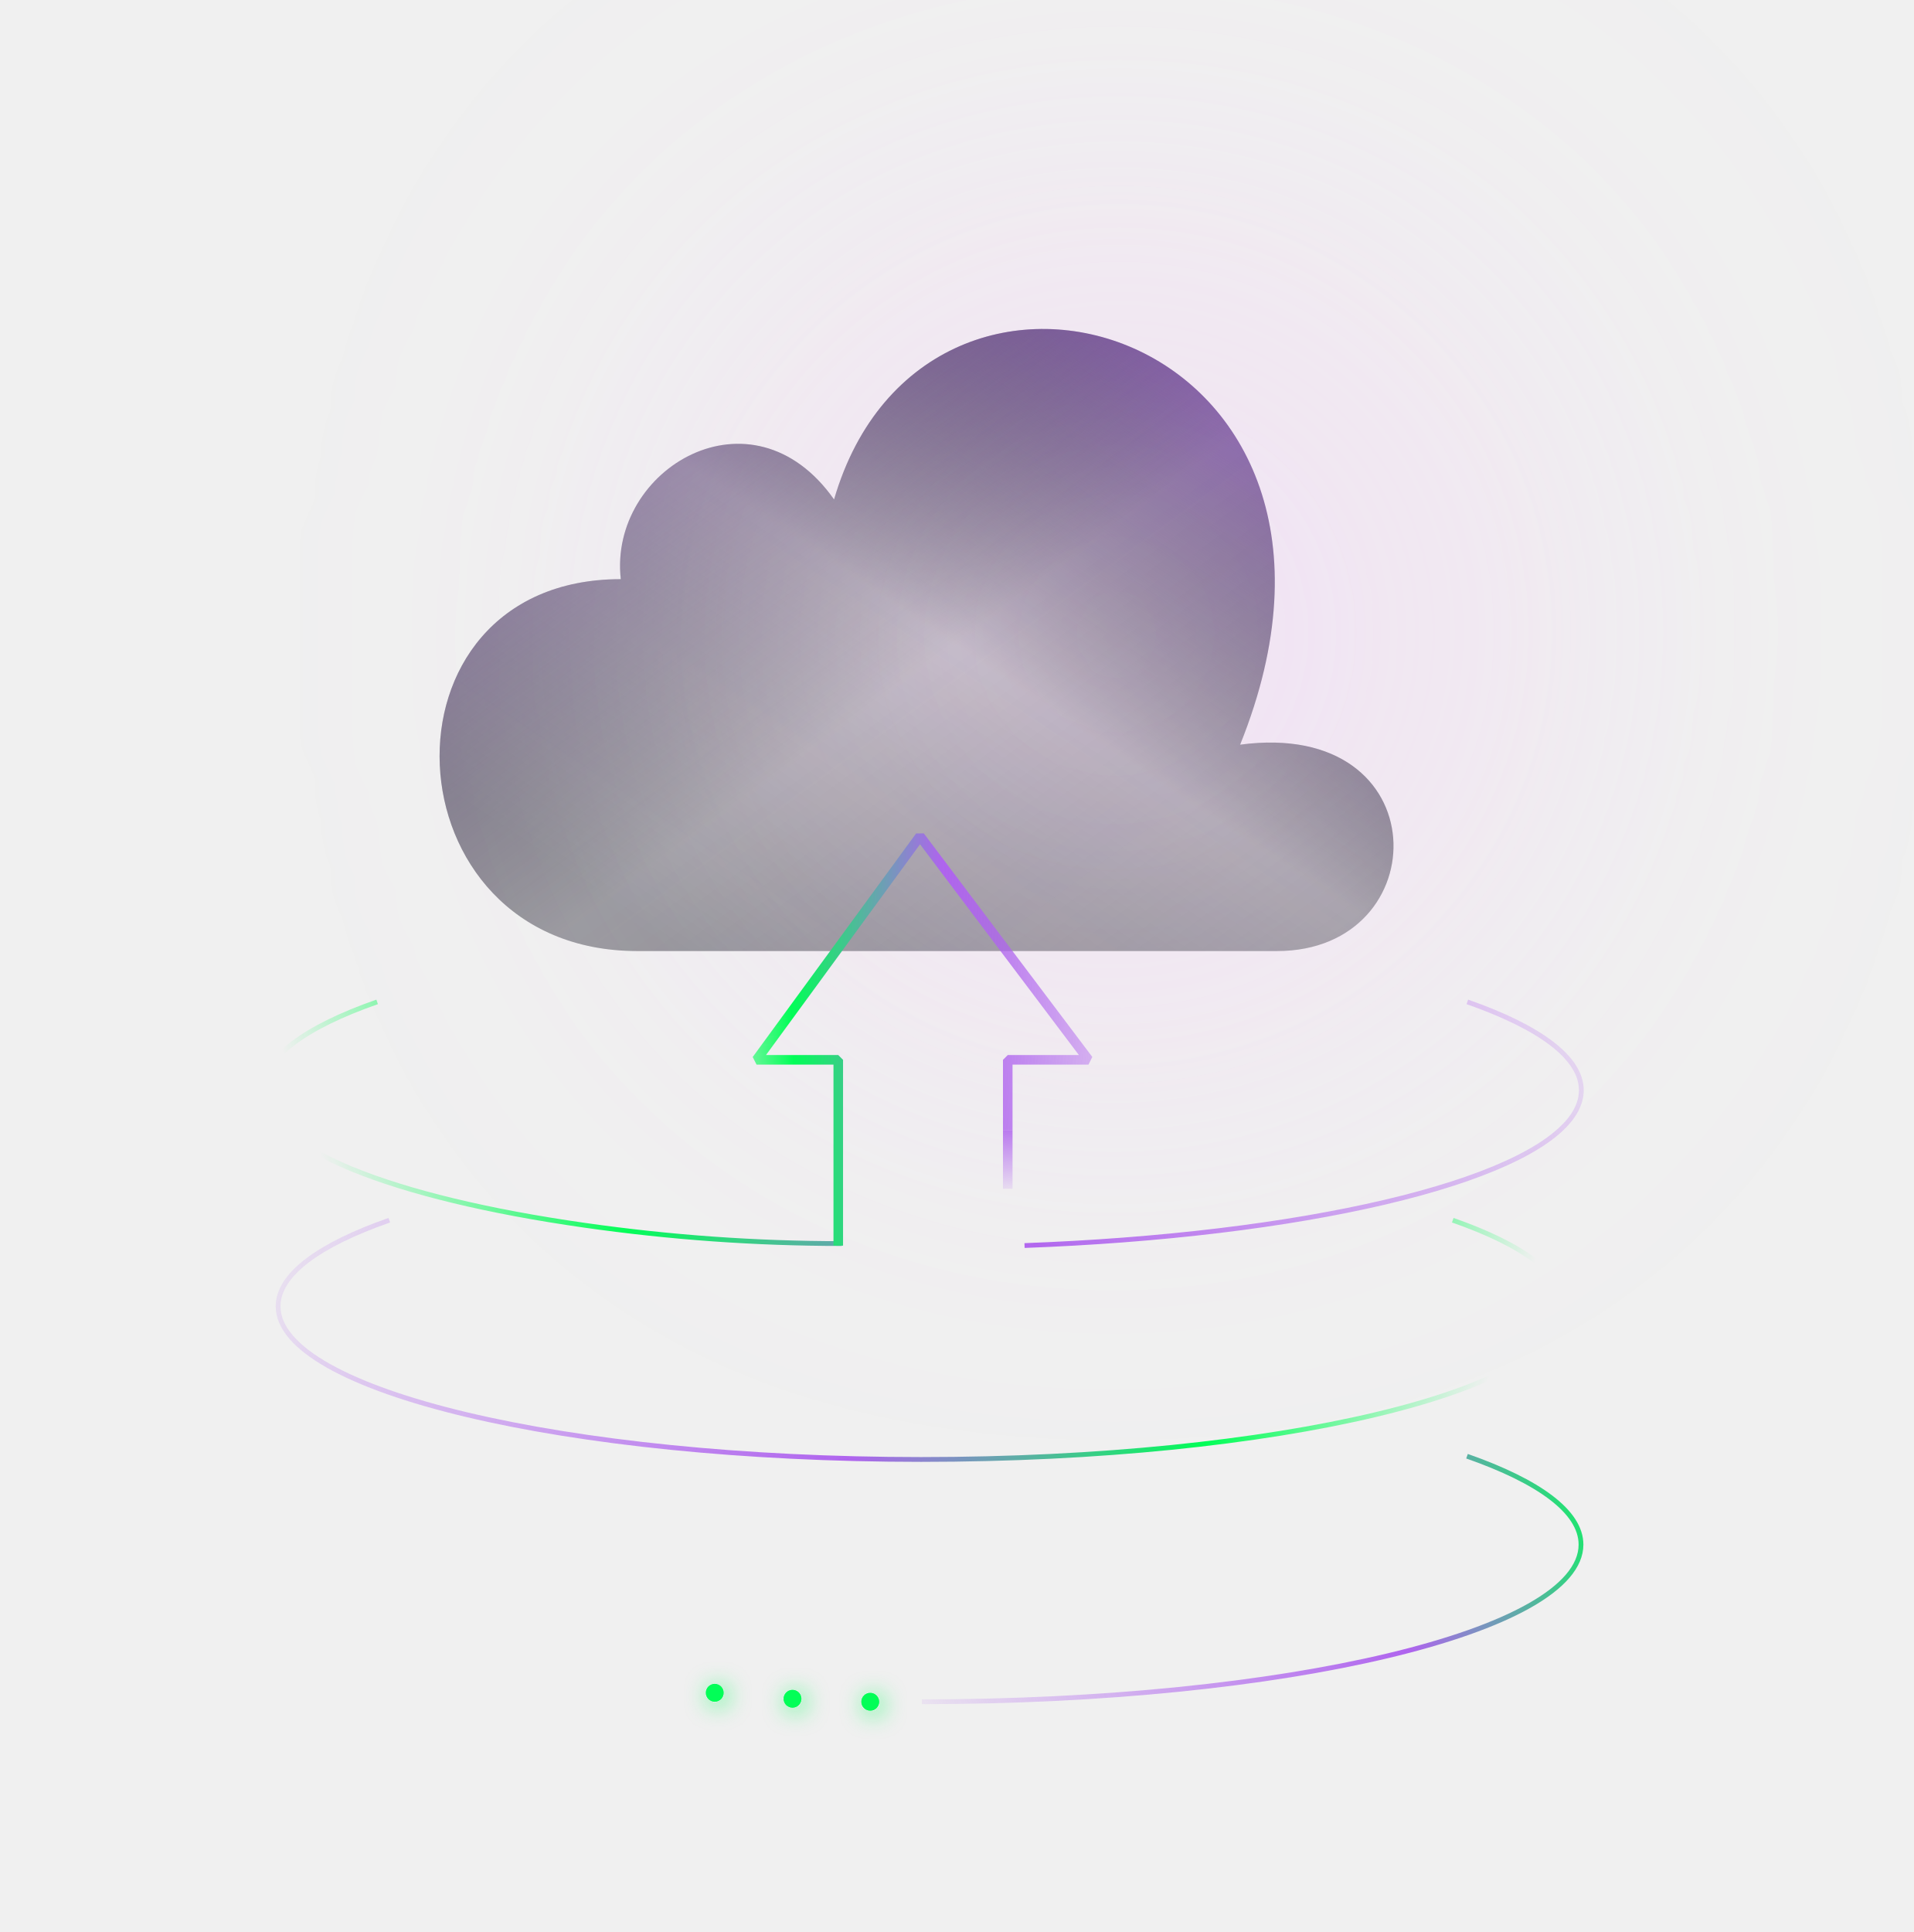
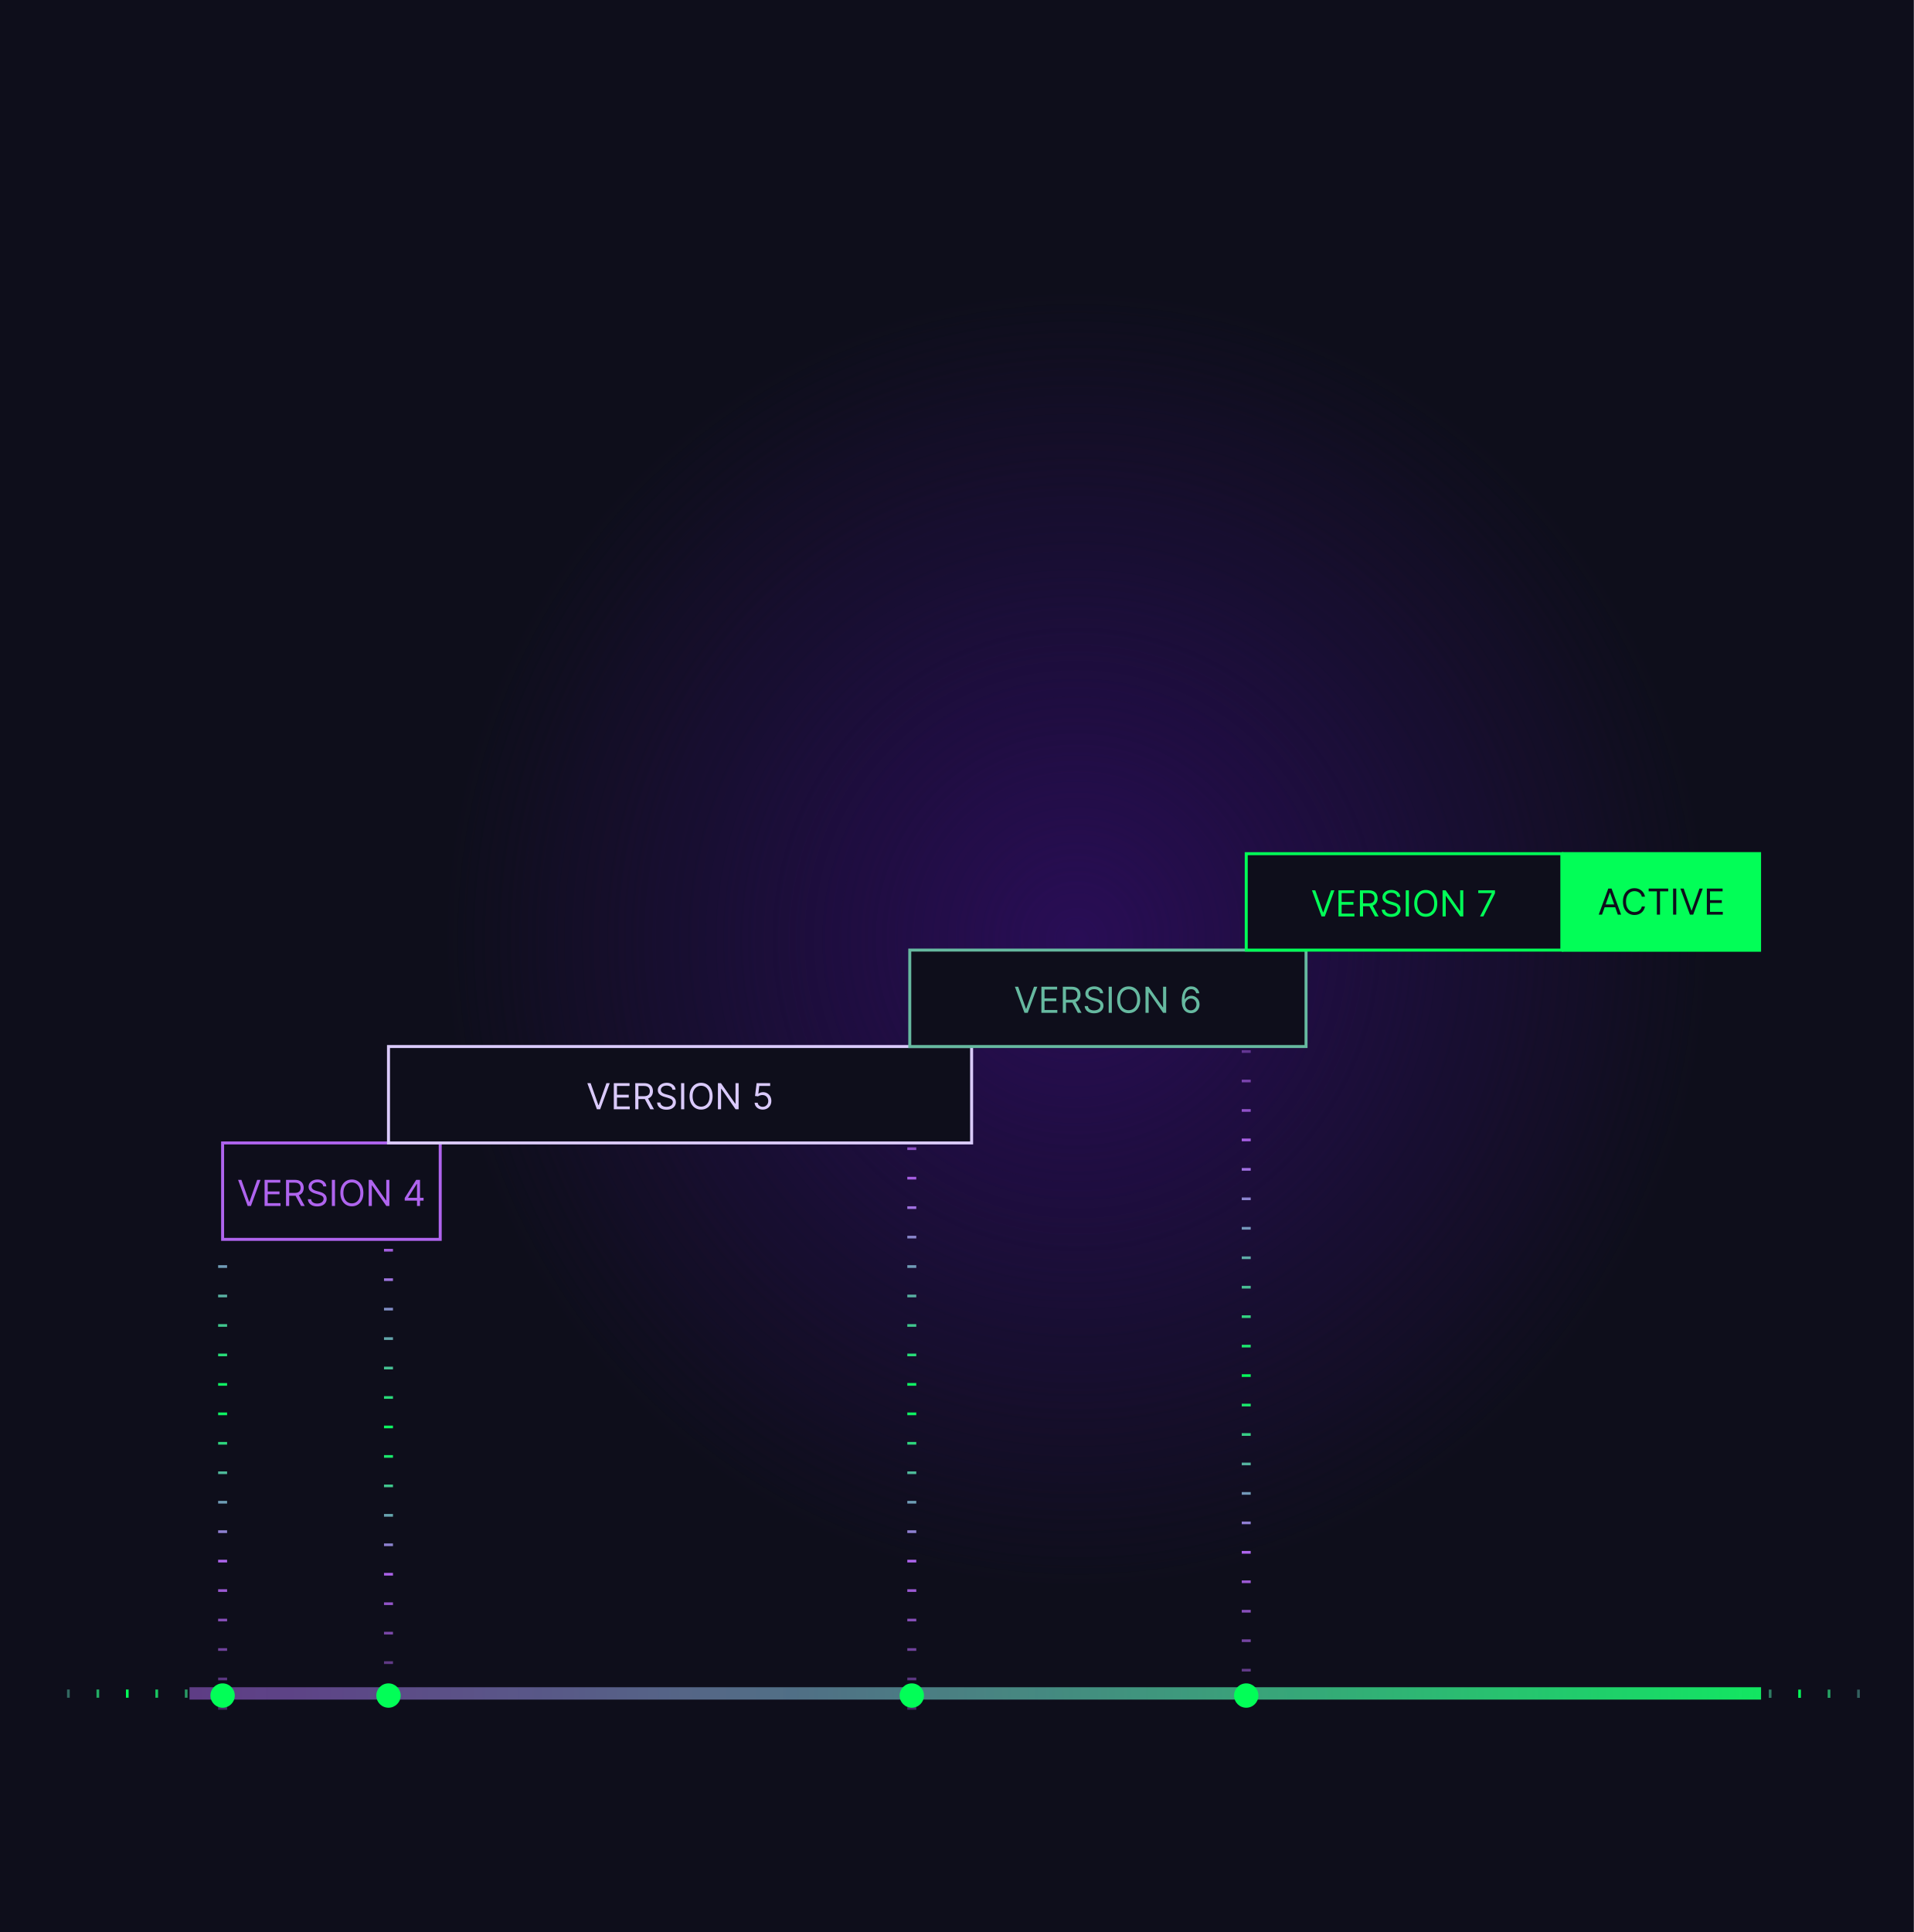
- <svg xmlns="http://www.w3.org/2000/svg" viewBox="0 0 640 646" fill="none">
-   <g clip-path="url(#clip0_590_3267)">
-     <path d="M130.18 408C106.716 416.205 93 426.117 93 436.793C93 465.074 189.259 488 308 488C426.741 488 523 465.074 523 436.793C523 426.117 509.284 416.205 485.82 408" stroke="url(#paint0_linear_590_3267)" stroke-width="1.6" stroke-linejoin="bevel" />
-     <path d="M126.115 335C102.061 343.42 88 353.593 88 364.549C88 383.733 131.114 400.517 195.5 409.691C224.077 413.764 252.667 415.809 281.5 415.809M490.696 335C514.749 343.42 528.81 353.593 528.81 364.549C528.81 387.994 464.418 407.854 375.5 414.622C364.866 415.431 353.882 416.053 342.615 416.472" stroke="url(#paint1_linear_590_3267)" stroke-width="1.6" stroke-linejoin="bevel" />
-     <path d="M308.291 569.015C430.017 569.015 528.696 545.487 528.696 516.463C528.696 505.507 514.635 495.334 490.581 486.914" stroke="url(#paint2_linear_590_3267)" stroke-width="1.6" stroke-linejoin="bevel" />
-     <g filter="url(#filter0_d_590_3267)">
-       <circle cx="291.018" cy="569.018" r="3.018" fill="#02FE57" />
-     </g>
-     <g filter="url(#filter1_d_590_3267)">
-       <circle cx="265.018" cy="568.018" r="3.018" fill="#02FE57" />
-     </g>
-     <g filter="url(#filter2_d_590_3267)">
-       <circle cx="239.018" cy="566.018" r="3.018" fill="#02FE57" />
-     </g>
-     <g style="mix-blend-mode:hard-light" opacity="0.3" filter="url(#filter3_f_590_3267)">
-       <path d="M280.1 302.371C229.896 252.442 230.95 171.6 282.454 121.805C333.959 72.01 416.41 72.119 466.614 122.047C516.818 171.976 515.764 252.818 464.26 302.613C412.755 352.408 330.304 352.299 280.1 302.371Z" fill="#AF64EE" />
-     </g>
-     <path d="M427.058 318C480.553 318 481.239 240.112 414.713 248.993C470.266 110.972 309.781 61.096 278.918 167.002C251.485 128.053 203.476 156.753 207.592 193.646C123.234 193.646 128.721 318 213.078 318H427.058Z" fill="url(#paint3_linear_590_3267)" />
-     <path d="M427.058 318C480.553 318 481.239 240.112 414.713 248.993C470.266 110.972 309.781 61.096 278.918 167.002C251.485 128.053 203.476 156.753 207.592 193.646C123.234 193.646 128.721 318 213.078 318H427.058Z" fill="url(#paint4_linear_590_3267)" />
-     <path d="M280.323 416.5V354.373H253L307.646 279.621L364 354.373H337V378" stroke="url(#paint5_linear_590_3267)" stroke-width="3.2" stroke-linejoin="bevel" />
-     <path d="M337 378L337 397.5" stroke="url(#paint6_linear_590_3267)" stroke-width="3.2" stroke-linejoin="bevel" />
+ <svg xmlns="http://www.w3.org/2000/svg" width="640" height="646" viewBox="0 0 640 646" fill="none">
+   <rect width="640" height="646" fill="#0E0E1B" />
+   <g style="mix-blend-mode:hard-light" opacity="0.3">
+     <path d="M360.001 530.19C477.637 530.19 573 433.46 573 314.138C573 194.815 477.637 98.085 360.001 98.085C242.366 98.085 147.003 194.815 147.003 314.138C147.003 433.46 242.366 530.19 360.001 530.19Z" fill="url(#paint0_radial_2603_15500)" />
  </g>
+   <path d="M72.567 566.297L18.055 566.297" stroke="url(#paint1_linear_2603_15500)" stroke-width="2.757" stroke-miterlimit="10" stroke-linejoin="round" stroke-dasharray="0.9 8.95" />
+   <path d="M621.945 566.326L576.338 566.326" stroke="url(#paint2_linear_2603_15500)" stroke-width="2.757" stroke-miterlimit="10" stroke-linejoin="round" stroke-dasharray="0.9 8.95" />
+   <path d="M588.915 318.234L522.296 318.234L522.296 284.922L588.915 284.922L588.915 318.234Z" fill="#02FE57" />
+   <path d="M535.727 305.829H534.619L537.824 297.101H538.915L542.119 305.829H541.011L538.403 298.482H538.335L535.727 305.829ZM536.136 302.42H540.602V303.357H536.136V302.42ZM550.091 299.829H549.034C548.972 299.525 548.863 299.258 548.706 299.027C548.553 298.797 548.365 298.604 548.144 298.448C547.925 298.289 547.682 298.17 547.415 298.09C547.148 298.01 546.87 297.971 546.58 297.971C546.052 297.971 545.573 298.104 545.144 298.371C544.718 298.638 544.378 299.032 544.125 299.552C543.875 300.072 543.75 300.709 543.75 301.465C543.75 302.221 543.875 302.858 544.125 303.378C544.378 303.898 544.718 304.292 545.144 304.559C545.573 304.826 546.052 304.959 546.58 304.959C546.87 304.959 547.148 304.92 547.415 304.84C547.682 304.76 547.925 304.643 548.144 304.486C548.365 304.327 548.553 304.133 548.706 303.902C548.863 303.67 548.972 303.402 549.034 303.101H550.091C550.012 303.547 549.867 303.947 549.657 304.299C549.446 304.651 549.185 304.951 548.873 305.198C548.56 305.442 548.209 305.628 547.82 305.756C547.434 305.884 547.02 305.948 546.58 305.948C545.836 305.948 545.174 305.766 544.594 305.402C544.015 305.039 543.559 304.522 543.226 303.851C542.894 303.181 542.728 302.385 542.728 301.465C542.728 300.545 542.894 299.749 543.226 299.079C543.559 298.408 544.015 297.891 544.594 297.527C545.174 297.164 545.836 296.982 546.58 296.982C547.02 296.982 547.434 297.046 547.82 297.174C548.209 297.302 548.56 297.489 548.873 297.736C549.185 297.981 549.446 298.279 549.657 298.631C549.867 298.981 550.012 299.38 550.091 299.829ZM551.322 298.039V297.101H557.867V298.039H555.123V305.829H554.066V298.039H551.322ZM560.555 297.101V305.829H559.498V297.101H560.555ZM563.032 297.101L565.623 304.448H565.725L568.316 297.101H569.424L566.219 305.829H565.129L561.924 297.101H563.032ZM570.783 305.829V297.101H576.05V298.039H571.84V300.988H575.778V301.925H571.84V304.891H576.119V305.829H570.783Z" fill="#0E0E1B" />
+   <path d="M63.367 566.23L588.915 566.231" stroke="url(#paint3_linear_2603_15500)" stroke-width="4.135" />
+   <path d="M416.751 568.75L416.751 317.014" stroke="url(#paint4_linear_2603_15500)" stroke-width="3" stroke-miterlimit="10" stroke-linejoin="round" stroke-dasharray="0.9 8.95" />
+   <path d="M304.91 571.691L304.91 349.923" stroke="url(#paint5_linear_2603_15500)" stroke-width="3" stroke-miterlimit="10" stroke-linejoin="round" stroke-dasharray="0.9 8.95" />
+   <path d="M129.915 566.229L129.915 382.164" stroke="url(#paint6_linear_2603_15500)" stroke-width="3" stroke-miterlimit="10" stroke-linejoin="round" stroke-dasharray="0.9 8.95" />
+   <path d="M74.442 571.692L74.442 415.935" stroke="url(#paint7_linear_2603_15500)" stroke-width="3" stroke-miterlimit="10" stroke-linejoin="round" stroke-dasharray="0.9 8.95" />
+   <path d="M147.212 414.405L74.442 414.405L74.442 382.164L147.212 382.164L147.212 414.405Z" fill="#0E0E1B" stroke="#AF64EE" />
+   <path d="M80.724 394.506L83.315 401.852H83.418L86.008 394.506H87.117L83.912 403.233H82.821L79.617 394.506H80.724ZM88.476 403.233V394.506H93.743V395.443H89.533V398.392H93.47V399.33H89.533V402.295H93.811V403.233H88.476ZM95.648 403.233V394.506H98.597C99.278 394.506 99.838 394.622 100.276 394.855C100.713 395.085 101.037 395.402 101.247 395.805C101.457 396.209 101.563 396.668 101.563 397.182C101.563 397.696 101.457 398.152 101.247 398.55C101.037 398.947 100.714 399.26 100.28 399.487C99.845 399.712 99.29 399.824 98.614 399.824H96.227V398.869H98.579C99.046 398.869 99.421 398.801 99.704 398.665C99.992 398.528 100.199 398.335 100.327 398.085C100.457 397.832 100.523 397.531 100.523 397.182C100.523 396.832 100.457 396.527 100.327 396.266C100.196 396.004 99.987 395.803 99.7 395.66C99.413 395.516 99.034 395.443 98.562 395.443H96.704V403.233H95.648ZM99.756 399.312L101.903 403.233H100.676L98.562 399.312H99.756ZM108.096 396.687C108.045 396.256 107.838 395.92 107.474 395.682C107.11 395.443 106.664 395.324 106.136 395.324C105.75 395.324 105.412 395.386 105.122 395.511C104.835 395.636 104.61 395.808 104.449 396.027C104.289 396.246 104.21 396.494 104.21 396.773C104.21 397.006 104.265 397.206 104.376 397.374C104.49 397.538 104.635 397.676 104.811 397.787C104.987 397.895 105.172 397.984 105.365 398.055C105.558 398.124 105.735 398.179 105.897 398.222L106.784 398.46C107.011 398.52 107.264 398.602 107.542 398.707C107.824 398.812 108.092 398.956 108.348 399.138C108.606 399.317 108.819 399.547 108.987 399.828C109.154 400.109 109.238 400.455 109.238 400.864C109.238 401.335 109.115 401.761 108.868 402.142C108.623 402.523 108.265 402.825 107.794 403.05C107.325 403.274 106.755 403.386 106.085 403.386C105.46 403.386 104.919 403.285 104.461 403.084C104.007 402.882 103.649 402.601 103.387 402.24C103.129 401.879 102.983 401.46 102.949 400.983H104.039C104.068 401.312 104.179 401.585 104.372 401.801C104.568 402.014 104.815 402.173 105.113 402.278C105.414 402.381 105.738 402.432 106.085 402.432C106.488 402.432 106.851 402.366 107.172 402.236C107.493 402.102 107.747 401.918 107.934 401.682C108.122 401.443 108.216 401.165 108.216 400.847C108.216 400.557 108.135 400.321 107.973 400.139C107.811 399.957 107.598 399.81 107.333 399.696C107.069 399.582 106.784 399.483 106.477 399.398L105.403 399.091C104.721 398.895 104.181 398.615 103.784 398.251C103.386 397.888 103.187 397.412 103.187 396.824C103.187 396.335 103.319 395.909 103.583 395.545C103.85 395.179 104.208 394.895 104.657 394.693C105.109 394.489 105.613 394.386 106.17 394.386C106.733 394.386 107.233 394.487 107.67 394.689C108.108 394.888 108.454 395.16 108.71 395.507C108.968 395.854 109.105 396.247 109.119 396.687H108.096ZM112.033 394.506V403.233H110.976V394.506H112.033ZM121.515 398.869C121.515 399.79 121.349 400.585 121.017 401.256C120.684 401.926 120.228 402.443 119.649 402.807C119.069 403.17 118.407 403.352 117.663 403.352C116.919 403.352 116.257 403.17 115.677 402.807C115.098 402.443 114.642 401.926 114.309 401.256C113.977 400.585 113.811 399.79 113.811 398.869C113.811 397.949 113.977 397.153 114.309 396.483C114.642 395.812 115.098 395.295 115.677 394.932C116.257 394.568 116.919 394.386 117.663 394.386C118.407 394.386 119.069 394.568 119.649 394.932C120.228 395.295 120.684 395.812 121.017 396.483C121.349 397.153 121.515 397.949 121.515 398.869ZM120.493 398.869C120.493 398.114 120.366 397.476 120.113 396.956C119.863 396.436 119.524 396.043 119.095 395.776C118.669 395.508 118.191 395.375 117.663 395.375C117.135 395.375 116.656 395.508 116.227 395.776C115.801 396.043 115.461 396.436 115.208 396.956C114.958 397.476 114.833 398.114 114.833 398.869C114.833 399.625 114.958 400.263 115.208 400.783C115.461 401.303 115.801 401.696 116.227 401.963C116.656 402.23 117.135 402.364 117.663 402.364C118.191 402.364 118.669 402.23 119.095 401.963C119.524 401.696 119.863 401.303 120.113 400.783C120.366 400.263 120.493 399.625 120.493 398.869ZM130.213 394.506V403.233H129.19L124.434 396.381H124.349V403.233H123.292V394.506H124.315L129.088 401.375H129.173V394.506H130.213ZM135.344 401.443V400.574L139.18 394.506H139.81V395.852H139.384L136.487 400.437V400.506H141.651V401.443H135.344ZM139.452 403.233V401.179V400.774V394.506H140.458V403.233H139.452Z" fill="#AF64EE" />
+   <circle cx="416.751" cy="566.939" r="4.072" fill="#02FE57" />
+   <circle cx="129.915" cy="566.94" r="4.072" fill="#02FE57" />
+   <circle cx="304.91" cy="566.939" r="4.072" fill="#02FE57" />
+   <circle cx="74.443" cy="566.94" r="4.072" fill="#02FE57" />
+   <path d="M324.915 382.165L129.915 382.165L129.915 349.924L324.915 349.924L324.915 382.165Z" fill="#0E0E1B" stroke="#DACAFC" />
+   <path d="M197.512 362.172L200.102 369.518H200.205L202.796 362.172H203.904L200.699 370.899H199.608L196.404 362.172H197.512ZM205.263 370.899V362.172H210.53V363.109H206.32V366.058H210.257V366.996H206.32V369.962H210.598V370.899H205.263ZM212.435 370.899V362.172H215.384C216.065 362.172 216.625 362.288 217.063 362.521C217.5 362.751 217.824 363.068 218.034 363.472C218.244 363.875 218.35 364.334 218.35 364.848C218.35 365.362 218.244 365.818 218.034 366.216C217.824 366.614 217.502 366.926 217.067 367.153C216.632 367.378 216.077 367.49 215.401 367.49H213.014V366.536H215.367C215.833 366.536 216.208 366.467 216.492 366.331C216.779 366.195 216.986 366.001 217.114 365.751C217.244 365.499 217.31 365.197 217.31 364.848C217.31 364.499 217.244 364.193 217.114 363.932C216.983 363.67 216.774 363.469 216.487 363.327C216.2 363.182 215.821 363.109 215.35 363.109H213.492V370.899H212.435ZM216.543 366.979L218.69 370.899H217.463L215.35 366.979H216.543ZM224.883 364.354C224.832 363.922 224.625 363.587 224.261 363.348C223.898 363.109 223.451 362.99 222.923 362.99C222.537 362.99 222.199 363.053 221.909 363.178C221.622 363.303 221.398 363.474 221.236 363.693C221.076 363.912 220.997 364.161 220.997 364.439C220.997 364.672 221.052 364.872 221.163 365.04C221.277 365.205 221.422 365.342 221.598 365.453C221.774 365.561 221.959 365.651 222.152 365.722C222.345 365.79 222.523 365.845 222.684 365.888L223.571 366.126C223.798 366.186 224.051 366.268 224.329 366.374C224.611 366.479 224.879 366.622 225.135 366.804C225.393 366.983 225.606 367.213 225.774 367.494C225.942 367.776 226.025 368.121 226.025 368.53C226.025 369.001 225.902 369.428 225.655 369.808C225.41 370.189 225.052 370.491 224.581 370.716C224.112 370.94 223.542 371.053 222.872 371.053C222.247 371.053 221.706 370.952 221.248 370.75C220.794 370.548 220.436 370.267 220.175 369.906C219.916 369.545 219.77 369.126 219.736 368.649H220.826C220.855 368.979 220.966 369.251 221.159 369.467C221.355 369.68 221.602 369.84 221.9 369.945C222.201 370.047 222.525 370.098 222.872 370.098C223.275 370.098 223.638 370.033 223.959 369.902C224.28 369.768 224.534 369.584 224.721 369.348C224.909 369.109 225.003 368.831 225.003 368.513C225.003 368.223 224.922 367.987 224.76 367.805C224.598 367.624 224.385 367.476 224.121 367.362C223.856 367.249 223.571 367.149 223.264 367.064L222.19 366.757C221.508 366.561 220.969 366.281 220.571 365.918C220.173 365.554 219.974 365.078 219.974 364.49C219.974 364.001 220.106 363.575 220.371 363.212C220.638 362.845 220.996 362.561 221.444 362.359C221.896 362.155 222.4 362.053 222.957 362.053C223.52 362.053 224.02 362.153 224.457 362.355C224.895 362.554 225.241 362.827 225.497 363.173C225.755 363.52 225.892 363.913 225.906 364.354H224.883ZM228.82 362.172V370.899H227.763V362.172H228.82ZM238.302 366.536C238.302 367.456 238.136 368.251 237.804 368.922C237.471 369.592 237.015 370.109 236.436 370.473C235.856 370.837 235.194 371.018 234.45 371.018C233.706 371.018 233.044 370.837 232.464 370.473C231.885 370.109 231.429 369.592 231.096 368.922C230.764 368.251 230.598 367.456 230.598 366.536C230.598 365.615 230.764 364.82 231.096 364.149C231.429 363.479 231.885 362.962 232.464 362.598C233.044 362.234 233.706 362.053 234.45 362.053C235.194 362.053 235.856 362.234 236.436 362.598C237.015 362.962 237.471 363.479 237.804 364.149C238.136 364.82 238.302 365.615 238.302 366.536ZM237.28 366.536C237.28 365.78 237.153 365.142 236.9 364.622C236.65 364.102 236.311 363.709 235.882 363.442C235.456 363.175 234.978 363.041 234.45 363.041C233.922 363.041 233.443 363.175 233.014 363.442C232.588 363.709 232.248 364.102 231.996 364.622C231.746 365.142 231.621 365.78 231.621 366.536C231.621 367.291 231.746 367.929 231.996 368.449C232.248 368.969 232.588 369.362 233.014 369.629C233.443 369.896 233.922 370.03 234.45 370.03C234.978 370.03 235.456 369.896 235.882 369.629C236.311 369.362 236.65 368.969 236.9 368.449C237.153 367.929 237.28 367.291 237.28 366.536ZM247 362.172V370.899H245.977L241.221 364.047H241.136V370.899H240.079V362.172H241.102L245.875 369.041H245.96V362.172H247ZM255.063 371.018C254.563 371.018 254.113 370.919 253.713 370.72C253.312 370.521 252.991 370.249 252.749 369.902C252.508 369.555 252.376 369.161 252.353 368.717H253.376C253.416 369.112 253.595 369.439 253.913 369.697C254.234 369.953 254.617 370.081 255.063 370.081C255.421 370.081 255.739 369.997 256.018 369.83C256.299 369.662 256.519 369.432 256.678 369.139C256.84 368.844 256.921 368.51 256.921 368.138C256.921 367.757 256.838 367.418 256.67 367.119C256.505 366.818 256.278 366.581 255.988 366.408C255.698 366.234 255.367 366.146 254.995 366.143C254.728 366.141 254.454 366.182 254.173 366.267C253.891 366.349 253.66 366.456 253.478 366.587L252.489 366.467L253.018 362.172H257.552V363.109H253.904L253.597 365.683H253.649C253.828 365.541 254.052 365.423 254.322 365.33C254.592 365.236 254.873 365.189 255.166 365.189C255.7 365.189 256.176 365.317 256.593 365.572C257.014 365.825 257.343 366.172 257.582 366.612C257.823 367.053 257.944 367.555 257.944 368.121C257.944 368.678 257.819 369.175 257.569 369.612C257.322 370.047 256.981 370.391 256.546 370.643C256.112 370.893 255.617 371.018 255.063 371.018Z" fill="#DACAFC" />
+   <path d="M436.751 349.923L304.234 349.923L304.235 317.682L436.751 317.682L436.751 349.923Z" fill="#0E0E1B" stroke="#66B9A0" />
+   <path d="M340.496 329.93L343.087 337.276H343.189L345.78 329.93H346.888L343.683 338.657H342.592L339.388 329.93H340.496ZM348.247 338.657V329.93H353.514V330.867H349.304V333.816H353.241V334.754H349.304V337.719H353.582V338.657H348.247ZM355.419 338.657V329.93H358.368C359.05 329.93 359.609 330.046 360.047 330.279C360.484 330.509 360.808 330.826 361.018 331.229C361.229 331.633 361.334 332.092 361.334 332.606C361.334 333.12 361.229 333.576 361.018 333.974C360.808 334.371 360.486 334.684 360.051 334.911C359.616 335.136 359.061 335.248 358.385 335.248H355.999V334.293H358.351C358.817 334.293 359.192 334.225 359.476 334.089C359.763 333.952 359.97 333.759 360.098 333.509C360.229 333.256 360.294 332.955 360.294 332.606C360.294 332.256 360.229 331.951 360.098 331.69C359.967 331.428 359.759 331.227 359.472 331.085C359.185 330.94 358.805 330.867 358.334 330.867H356.476V338.657H355.419ZM359.527 334.737L361.675 338.657H360.447L358.334 334.737H359.527ZM367.868 332.112C367.816 331.68 367.609 331.344 367.245 331.106C366.882 330.867 366.436 330.748 365.907 330.748C365.521 330.748 365.183 330.81 364.893 330.935C364.606 331.06 364.382 331.232 364.22 331.451C364.061 331.67 363.981 331.918 363.981 332.197C363.981 332.43 364.037 332.63 364.147 332.798C364.261 332.962 364.406 333.1 364.582 333.211C364.758 333.319 364.943 333.408 365.136 333.479C365.329 333.548 365.507 333.603 365.669 333.646L366.555 333.884C366.782 333.944 367.035 334.026 367.314 334.131C367.595 334.237 367.863 334.38 368.119 334.562C368.377 334.741 368.591 334.971 368.758 335.252C368.926 335.533 369.01 335.879 369.01 336.288C369.01 336.759 368.886 337.185 368.639 337.566C368.395 337.947 368.037 338.249 367.565 338.474C367.096 338.698 366.527 338.81 365.856 338.81C365.231 338.81 364.69 338.71 364.233 338.508C363.778 338.306 363.42 338.025 363.159 337.664C362.9 337.303 362.754 336.884 362.72 336.407H363.811C363.839 336.737 363.95 337.009 364.143 337.225C364.339 337.438 364.586 337.597 364.885 337.702C365.186 337.805 365.51 337.856 365.856 337.856C366.26 337.856 366.622 337.791 366.943 337.66C367.264 337.526 367.518 337.342 367.706 337.106C367.893 336.867 367.987 336.589 367.987 336.271C367.987 335.981 367.906 335.745 367.744 335.563C367.582 335.381 367.369 335.234 367.105 335.12C366.841 335.006 366.555 334.907 366.248 334.822L365.174 334.515C364.493 334.319 363.953 334.039 363.555 333.675C363.157 333.312 362.958 332.836 362.958 332.248C362.958 331.759 363.091 331.333 363.355 330.969C363.622 330.603 363.98 330.319 364.429 330.117C364.88 329.913 365.385 329.81 365.941 329.81C366.504 329.81 367.004 329.911 367.441 330.113C367.879 330.312 368.225 330.585 368.481 330.931C368.74 331.278 368.876 331.671 368.89 332.112H367.868ZM371.804 329.93V338.657H370.747V329.93H371.804ZM381.287 334.293C381.287 335.214 381.12 336.009 380.788 336.68C380.456 337.35 380 337.867 379.42 338.231C378.841 338.594 378.179 338.776 377.434 338.776C376.69 338.776 376.028 338.594 375.449 338.231C374.869 337.867 374.413 337.35 374.081 336.68C373.748 336.009 373.582 335.214 373.582 334.293C373.582 333.373 373.748 332.577 374.081 331.907C374.413 331.237 374.869 330.719 375.449 330.356C376.028 329.992 376.69 329.81 377.434 329.81C378.179 329.81 378.841 329.992 379.42 330.356C380 330.719 380.456 331.237 380.788 331.907C381.12 332.577 381.287 333.373 381.287 334.293ZM380.264 334.293C380.264 333.538 380.137 332.9 379.885 332.38C379.635 331.86 379.295 331.467 378.866 331.2C378.44 330.933 377.963 330.799 377.434 330.799C376.906 330.799 376.427 330.933 375.998 331.2C375.572 331.467 375.233 331.86 374.98 332.38C374.73 332.9 374.605 333.538 374.605 334.293C374.605 335.049 374.73 335.687 374.98 336.207C375.233 336.727 375.572 337.12 375.998 337.387C376.427 337.654 376.906 337.788 377.434 337.788C377.963 337.788 378.44 337.654 378.866 337.387C379.295 337.12 379.635 336.727 379.885 336.207C380.137 335.687 380.264 335.049 380.264 334.293ZM389.984 329.93V338.657H388.961L384.206 331.805H384.12V338.657H383.064V329.93H384.086L388.859 336.799H388.944V329.93H389.984ZM398.218 338.776C397.86 338.771 397.502 338.702 397.144 338.572C396.786 338.441 396.46 338.221 396.164 337.911C395.869 337.599 395.631 337.177 395.452 336.646C395.273 336.112 395.184 335.441 395.184 334.634C395.184 333.862 395.256 333.177 395.401 332.58C395.546 331.981 395.756 331.477 396.032 331.067C396.308 330.656 396.64 330.343 397.029 330.13C397.421 329.917 397.863 329.81 398.354 329.81C398.843 329.81 399.278 329.908 399.658 330.104C400.042 330.298 400.354 330.567 400.596 330.914C400.837 331.261 400.994 331.66 401.065 332.112H400.025C399.928 331.719 399.741 331.394 399.462 331.136C399.184 330.877 398.815 330.748 398.354 330.748C397.678 330.748 397.146 331.042 396.756 331.63C396.37 332.218 396.175 333.043 396.173 334.106H396.241C396.4 333.864 396.589 333.658 396.808 333.488C397.029 333.315 397.273 333.181 397.54 333.087C397.808 332.994 398.09 332.947 398.388 332.947C398.888 332.947 399.346 333.072 399.761 333.322C400.175 333.569 400.508 333.911 400.758 334.349C401.008 334.783 401.133 335.282 401.133 335.844C401.133 336.384 401.012 336.879 400.771 337.327C400.529 337.773 400.19 338.129 399.752 338.393C399.317 338.654 398.806 338.782 398.218 338.776ZM398.218 337.839C398.576 337.839 398.897 337.749 399.181 337.57C399.468 337.391 399.694 337.151 399.859 336.85C400.026 336.549 400.11 336.214 400.11 335.844C400.11 335.484 400.029 335.156 399.867 334.86C399.708 334.562 399.488 334.325 399.207 334.148C398.928 333.972 398.61 333.884 398.252 333.884C397.982 333.884 397.731 333.938 397.498 334.046C397.265 334.151 397.06 334.296 396.884 334.481C396.711 334.666 396.575 334.877 396.475 335.116C396.376 335.352 396.326 335.6 396.326 335.862C396.326 336.208 396.407 336.532 396.569 336.833C396.734 337.134 396.958 337.377 397.242 337.562C397.529 337.746 397.854 337.839 398.218 337.839Z" fill="#66B9A0" />
+   <path d="M522.296 317.687L416.751 317.687L416.751 285.446L522.296 285.446L522.296 317.687Z" fill="#0E0E1B" stroke="#02FE57" />
+   <path d="M439.842 297.696L442.433 305.042H442.536L445.126 297.696H446.234L443.03 306.423H441.939L438.734 297.696H439.842ZM447.594 306.423V297.696H452.861V298.633H448.651V301.582H452.588V302.519H448.651V305.485H452.929V306.423H447.594ZM454.766 306.423V297.696H457.715C458.396 297.696 458.956 297.812 459.393 298.045C459.831 298.275 460.155 298.592 460.365 298.995C460.575 299.399 460.68 299.858 460.68 300.372C460.68 300.886 460.575 301.342 460.365 301.74C460.155 302.137 459.832 302.45 459.398 302.677C458.963 302.902 458.408 303.014 457.732 303.014H455.345V302.059H457.697C458.163 302.059 458.538 301.991 458.822 301.855C459.109 301.718 459.317 301.525 459.445 301.275C459.575 301.022 459.641 300.721 459.641 300.372C459.641 300.022 459.575 299.717 459.445 299.456C459.314 299.194 459.105 298.992 458.818 298.85C458.531 298.706 458.152 298.633 457.68 298.633H455.822V306.423H454.766ZM458.874 302.502L461.021 306.423H459.794L457.68 302.502H458.874ZM467.214 299.877C467.163 299.446 466.956 299.11 466.592 298.872C466.228 298.633 465.782 298.514 465.254 298.514C464.868 298.514 464.529 298.576 464.24 298.701C463.953 298.826 463.728 298.998 463.566 299.217C463.407 299.436 463.328 299.684 463.328 299.963C463.328 300.196 463.383 300.396 463.494 300.563C463.608 300.728 463.752 300.866 463.929 300.977C464.105 301.085 464.289 301.174 464.483 301.245C464.676 301.313 464.853 301.369 465.015 301.411L465.902 301.65C466.129 301.71 466.382 301.792 466.66 301.897C466.941 302.002 467.21 302.146 467.466 302.328C467.724 302.507 467.937 302.737 468.105 303.018C468.272 303.299 468.356 303.644 468.356 304.054C468.356 304.525 468.233 304.951 467.985 305.332C467.741 305.713 467.383 306.015 466.912 306.24C466.443 306.464 465.873 306.576 465.203 306.576C464.578 306.576 464.037 306.475 463.579 306.274C463.125 306.072 462.767 305.791 462.505 305.43C462.247 305.069 462.101 304.65 462.066 304.173H463.157C463.186 304.502 463.297 304.775 463.49 304.991C463.686 305.204 463.933 305.363 464.231 305.468C464.532 305.571 464.856 305.622 465.203 305.622C465.606 305.622 465.968 305.556 466.289 305.426C466.61 305.292 466.865 305.108 467.052 304.872C467.24 304.633 467.333 304.355 467.333 304.036C467.333 303.747 467.252 303.511 467.091 303.329C466.929 303.147 466.716 303 466.451 302.886C466.187 302.772 465.902 302.673 465.595 302.588L464.521 302.281C463.839 302.085 463.299 301.805 462.902 301.441C462.504 301.078 462.305 300.602 462.305 300.014C462.305 299.525 462.437 299.099 462.701 298.735C462.968 298.369 463.326 298.085 463.775 297.883C464.227 297.679 464.731 297.576 465.288 297.576C465.851 297.576 466.351 297.677 466.788 297.879C467.226 298.078 467.572 298.35 467.828 298.697C468.086 299.044 468.223 299.437 468.237 299.877H467.214ZM471.151 297.696V306.423H470.094V297.696H471.151ZM480.633 302.059C480.633 302.98 480.467 303.775 480.135 304.446C479.802 305.116 479.346 305.633 478.767 305.997C478.187 306.36 477.525 306.542 476.781 306.542C476.037 306.542 475.375 306.36 474.795 305.997C474.216 305.633 473.76 305.116 473.427 304.446C473.095 303.775 472.929 302.98 472.929 302.059C472.929 301.139 473.095 300.343 473.427 299.673C473.76 299.002 474.216 298.485 474.795 298.122C475.375 297.758 476.037 297.576 476.781 297.576C477.525 297.576 478.187 297.758 478.767 298.122C479.346 298.485 479.802 299.002 480.135 299.673C480.467 300.343 480.633 301.139 480.633 302.059ZM479.61 302.059C479.61 301.304 479.484 300.666 479.231 300.146C478.981 299.626 478.642 299.233 478.213 298.965C477.787 298.698 477.309 298.565 476.781 298.565C476.252 298.565 475.774 298.698 475.345 298.965C474.919 299.233 474.579 299.626 474.326 300.146C474.076 300.666 473.951 301.304 473.951 302.059C473.951 302.815 474.076 303.453 474.326 303.973C474.579 304.492 474.919 304.886 475.345 305.153C475.774 305.42 476.252 305.554 476.781 305.554C477.309 305.554 477.787 305.42 478.213 305.153C478.642 304.886 478.981 304.492 479.231 303.973C479.484 303.453 479.61 302.815 479.61 302.059ZM489.331 297.696V306.423H488.308L483.552 299.571H483.467V306.423H482.41V297.696H483.433L488.206 304.565H488.291V297.696H489.331ZM494.94 306.423L498.843 298.701V298.633H494.343V297.696H499.934V298.684L496.048 306.423H494.94Z" fill="#02FE57" />
  <defs>
-     <filter id="filter0_d_590_3267" x="280.796" y="558.796" width="22.502" height="22.502" filterUnits="userSpaceOnUse" color-interpolation-filters="sRGB">
-       <feFlood flood-opacity="0" result="BackgroundImageFix" />
-       <feColorMatrix in="SourceAlpha" type="matrix" values="0 0 0 0 0 0 0 0 0 0 0 0 0 0 0 0 0 0 127 0" result="hardAlpha" />
-       <feMorphology radius="2.058" operator="dilate" in="SourceAlpha" result="effect1_dropShadow_590_3267" />
-       <feOffset dx="1.029" dy="1.029" />
-       <feGaussianBlur stdDeviation="3.087" />
-       <feComposite in2="hardAlpha" operator="out" />
-       <feColorMatrix type="matrix" values="0 0 0 0 0.008 0 0 0 0 0.996 0 0 0 0 0.341 0 0 0 0.25 0" />
-       <feBlend mode="normal" in2="BackgroundImageFix" result="effect1_dropShadow_590_3267" />
-       <feBlend mode="normal" in="SourceGraphic" in2="effect1_dropShadow_590_3267" result="shape" />
-     </filter>
-     <filter id="filter1_d_590_3267" x="254.796" y="557.796" width="22.502" height="22.502" filterUnits="userSpaceOnUse" color-interpolation-filters="sRGB">
-       <feFlood flood-opacity="0" result="BackgroundImageFix" />
-       <feColorMatrix in="SourceAlpha" type="matrix" values="0 0 0 0 0 0 0 0 0 0 0 0 0 0 0 0 0 0 127 0" result="hardAlpha" />
-       <feMorphology radius="2.058" operator="dilate" in="SourceAlpha" result="effect1_dropShadow_590_3267" />
-       <feOffset dx="1.029" dy="1.029" />
-       <feGaussianBlur stdDeviation="3.087" />
-       <feComposite in2="hardAlpha" operator="out" />
-       <feColorMatrix type="matrix" values="0 0 0 0 0.008 0 0 0 0 0.996 0 0 0 0 0.341 0 0 0 0.25 0" />
-       <feBlend mode="normal" in2="BackgroundImageFix" result="effect1_dropShadow_590_3267" />
-       <feBlend mode="normal" in="SourceGraphic" in2="effect1_dropShadow_590_3267" result="shape" />
-     </filter>
-     <filter id="filter2_d_590_3267" x="228.796" y="555.796" width="22.502" height="22.502" filterUnits="userSpaceOnUse" color-interpolation-filters="sRGB">
-       <feFlood flood-opacity="0" result="BackgroundImageFix" />
-       <feColorMatrix in="SourceAlpha" type="matrix" values="0 0 0 0 0 0 0 0 0 0 0 0 0 0 0 0 0 0 127 0" result="hardAlpha" />
-       <feMorphology radius="2.058" operator="dilate" in="SourceAlpha" result="effect1_dropShadow_590_3267" />
-       <feOffset dx="1.029" dy="1.029" />
-       <feGaussianBlur stdDeviation="3.087" />
-       <feComposite in2="hardAlpha" operator="out" />
-       <feColorMatrix type="matrix" values="0 0 0 0 0.008 0 0 0 0 0.996 0 0 0 0 0.341 0 0 0 0.25 0" />
-       <feBlend mode="normal" in2="BackgroundImageFix" result="effect1_dropShadow_590_3267" />
-       <feBlend mode="normal" in="SourceGraphic" in2="effect1_dropShadow_590_3267" result="shape" />
-     </filter>
-     <filter id="filter3_f_590_3267" x="83.126" y="-75.47" width="580.462" height="575.359" filterUnits="userSpaceOnUse" color-interpolation-filters="sRGB">
-       <feFlood flood-opacity="0" result="BackgroundImageFix" />
-       <feBlend mode="normal" in="SourceGraphic" in2="BackgroundImageFix" result="shape" />
-       <feGaussianBlur stdDeviation="80" result="effect1_foregroundBlur_590_3267" />
-     </filter>
-     <linearGradient id="paint0_linear_590_3267" x1="468.729" y1="534.431" x2="82.303" y2="381.305" gradientUnits="userSpaceOnUse">
-       <stop stop-color="#02FE57" stop-opacity="0" />
-       <stop offset="0.193" stop-color="#02FE57" />
-       <stop offset="0.453" stop-color="#AF64EE" />
+     <radialGradient id="paint0_radial_2603_15500" cx="0" cy="0" r="1" gradientUnits="userSpaceOnUse" gradientTransform="translate(360.03 314.103) scale(213.007 216.061)">
+       <stop stop-color="#AF64EE" />
+       <stop offset="1" stop-color="#AF64EE" stop-opacity="0" />
+     </radialGradient>
+     <linearGradient id="paint1_linear_2603_15500" x1="-26.555" y1="2.68886e+07" x2="110.764" y2="2.68886e+07" gradientUnits="userSpaceOnUse">
+       <stop offset="0.208" stop-color="#AF64EE" stop-opacity="0" />
+       <stop offset="0.5" stop-color="#02FE57" />
      <stop offset="1" stop-color="#AF64EE" stop-opacity="0" />
    </linearGradient>
-     <linearGradient id="paint1_linear_590_3267" x1="152.115" y1="509" x2="576.862" y2="353.421" gradientUnits="userSpaceOnUse">
-       <stop stop-color="#02FE57" stop-opacity="0" />
-       <stop offset="0.193" stop-color="#02FE57" />
-       <stop offset="0.453" stop-color="#AF64EE" />
+     <linearGradient id="paint2_linear_2603_15500" x1="561.653" y1="571.539" x2="639.085" y2="553.592" gradientUnits="userSpaceOnUse">
+       <stop offset="0.208" stop-color="#AF64EE" stop-opacity="0" />
+       <stop offset="0.5" stop-color="#02FE57" />
      <stop offset="1" stop-color="#AF64EE" stop-opacity="0" />
    </linearGradient>
-     <linearGradient id="paint2_linear_590_3267" x1="602" y1="487" x2="302.925" y2="604.029" gradientUnits="userSpaceOnUse">
-       <stop offset="0.051" stop-color="#02FE57" stop-opacity="0" />
-       <stop offset="0.193" stop-color="#02FE57" />
-       <stop offset="0.453" stop-color="#AF64EE" />
+     <linearGradient id="paint3_linear_2603_15500" x1="863.344" y1="593.916" x2="47.102" y2="599.442" gradientUnits="userSpaceOnUse">
+       <stop offset="0.27" stop-color="#02FE57" />
+       <stop offset="1" stop-color="#AF64EE" stop-opacity="0.5" />
+     </linearGradient>
+     <linearGradient id="paint4_linear_2603_15500" x1="376.118" y1="574.678" x2="502.484" y2="377.466" gradientUnits="userSpaceOnUse">
+       <stop stop-color="#AF64EE" stop-opacity="0" />
+       <stop offset="0.292" stop-color="#AF64EE" />
+       <stop offset="0.5" stop-color="#02FE57" />
+       <stop offset="0.776" stop-color="#AF64EE" />
      <stop offset="1" stop-color="#AF64EE" stop-opacity="0" />
    </linearGradient>
-     <linearGradient id="paint3_linear_590_3267" x1="435" y1="92" x2="265.802" y2="344.428" gradientUnits="userSpaceOnUse">
-       <stop stop-color="#AF64EE" />
-       <stop offset="0.553" stop-color="#0E0E1B" stop-opacity="0.1" />
-       <stop offset="1" stop-color="#0E0E1B" stop-opacity="0.3" />
-     </linearGradient>
-     <linearGradient id="paint4_linear_590_3267" x1="61" y1="68" x2="353" y2="466" gradientUnits="userSpaceOnUse">
-       <stop stop-color="#AF64EE" />
-       <stop offset="0.553" stop-color="#0E0E1B" stop-opacity="0.1" />
-       <stop offset="1" stop-color="#0E0E1B" stop-opacity="0.3" />
-     </linearGradient>
-     <linearGradient id="paint5_linear_590_3267" x1="233" y1="366.5" x2="403.331" y2="359.065" gradientUnits="userSpaceOnUse">
-       <stop stop-color="#02FE57" stop-opacity="0" />
-       <stop offset="0.193" stop-color="#02FE57" />
-       <stop offset="0.502" stop-color="#AF64EE" />
+     <linearGradient id="paint5_linear_2603_15500" x1="281.157" y1="584.333" x2="389.477" y2="386.376" gradientUnits="userSpaceOnUse">
+       <stop stop-color="#AF64EE" stop-opacity="0" />
+       <stop offset="0.292" stop-color="#AF64EE" />
+       <stop offset="0.5" stop-color="#02FE57" />
+       <stop offset="0.776" stop-color="#AF64EE" />
      <stop offset="1" stop-color="#AF64EE" stop-opacity="0" />
    </linearGradient>
-     <linearGradient id="paint6_linear_590_3267" x1="330.4" y1="374" x2="332.4" y2="401.5" gradientUnits="userSpaceOnUse">
-       <stop stop-color="#AF64EE" />
+     <linearGradient id="paint6_linear_2603_15500" x1="110.2" y1="576.722" x2="200.105" y2="412.42" gradientUnits="userSpaceOnUse">
+       <stop stop-color="#AF64EE" stop-opacity="0" />
+       <stop offset="0.292" stop-color="#AF64EE" />
+       <stop offset="0.5" stop-color="#02FE57" />
+       <stop offset="0.776" stop-color="#AF64EE" />
      <stop offset="1" stop-color="#AF64EE" stop-opacity="0" />
    </linearGradient>
-     <clipPath id="clip0_590_3267">
-       <rect width="640" height="646" fill="white" />
-     </clipPath>
+     <linearGradient id="paint7_linear_2603_15500" x1="50.689" y1="584.334" x2="159.009" y2="386.377" gradientUnits="userSpaceOnUse">
+       <stop stop-color="#AF64EE" stop-opacity="0" />
+       <stop offset="0.292" stop-color="#AF64EE" />
+       <stop offset="0.5" stop-color="#02FE57" />
+       <stop offset="0.776" stop-color="#AF64EE" />
+       <stop offset="1" stop-color="#AF64EE" stop-opacity="0" />
+     </linearGradient>
  </defs>
</svg>
